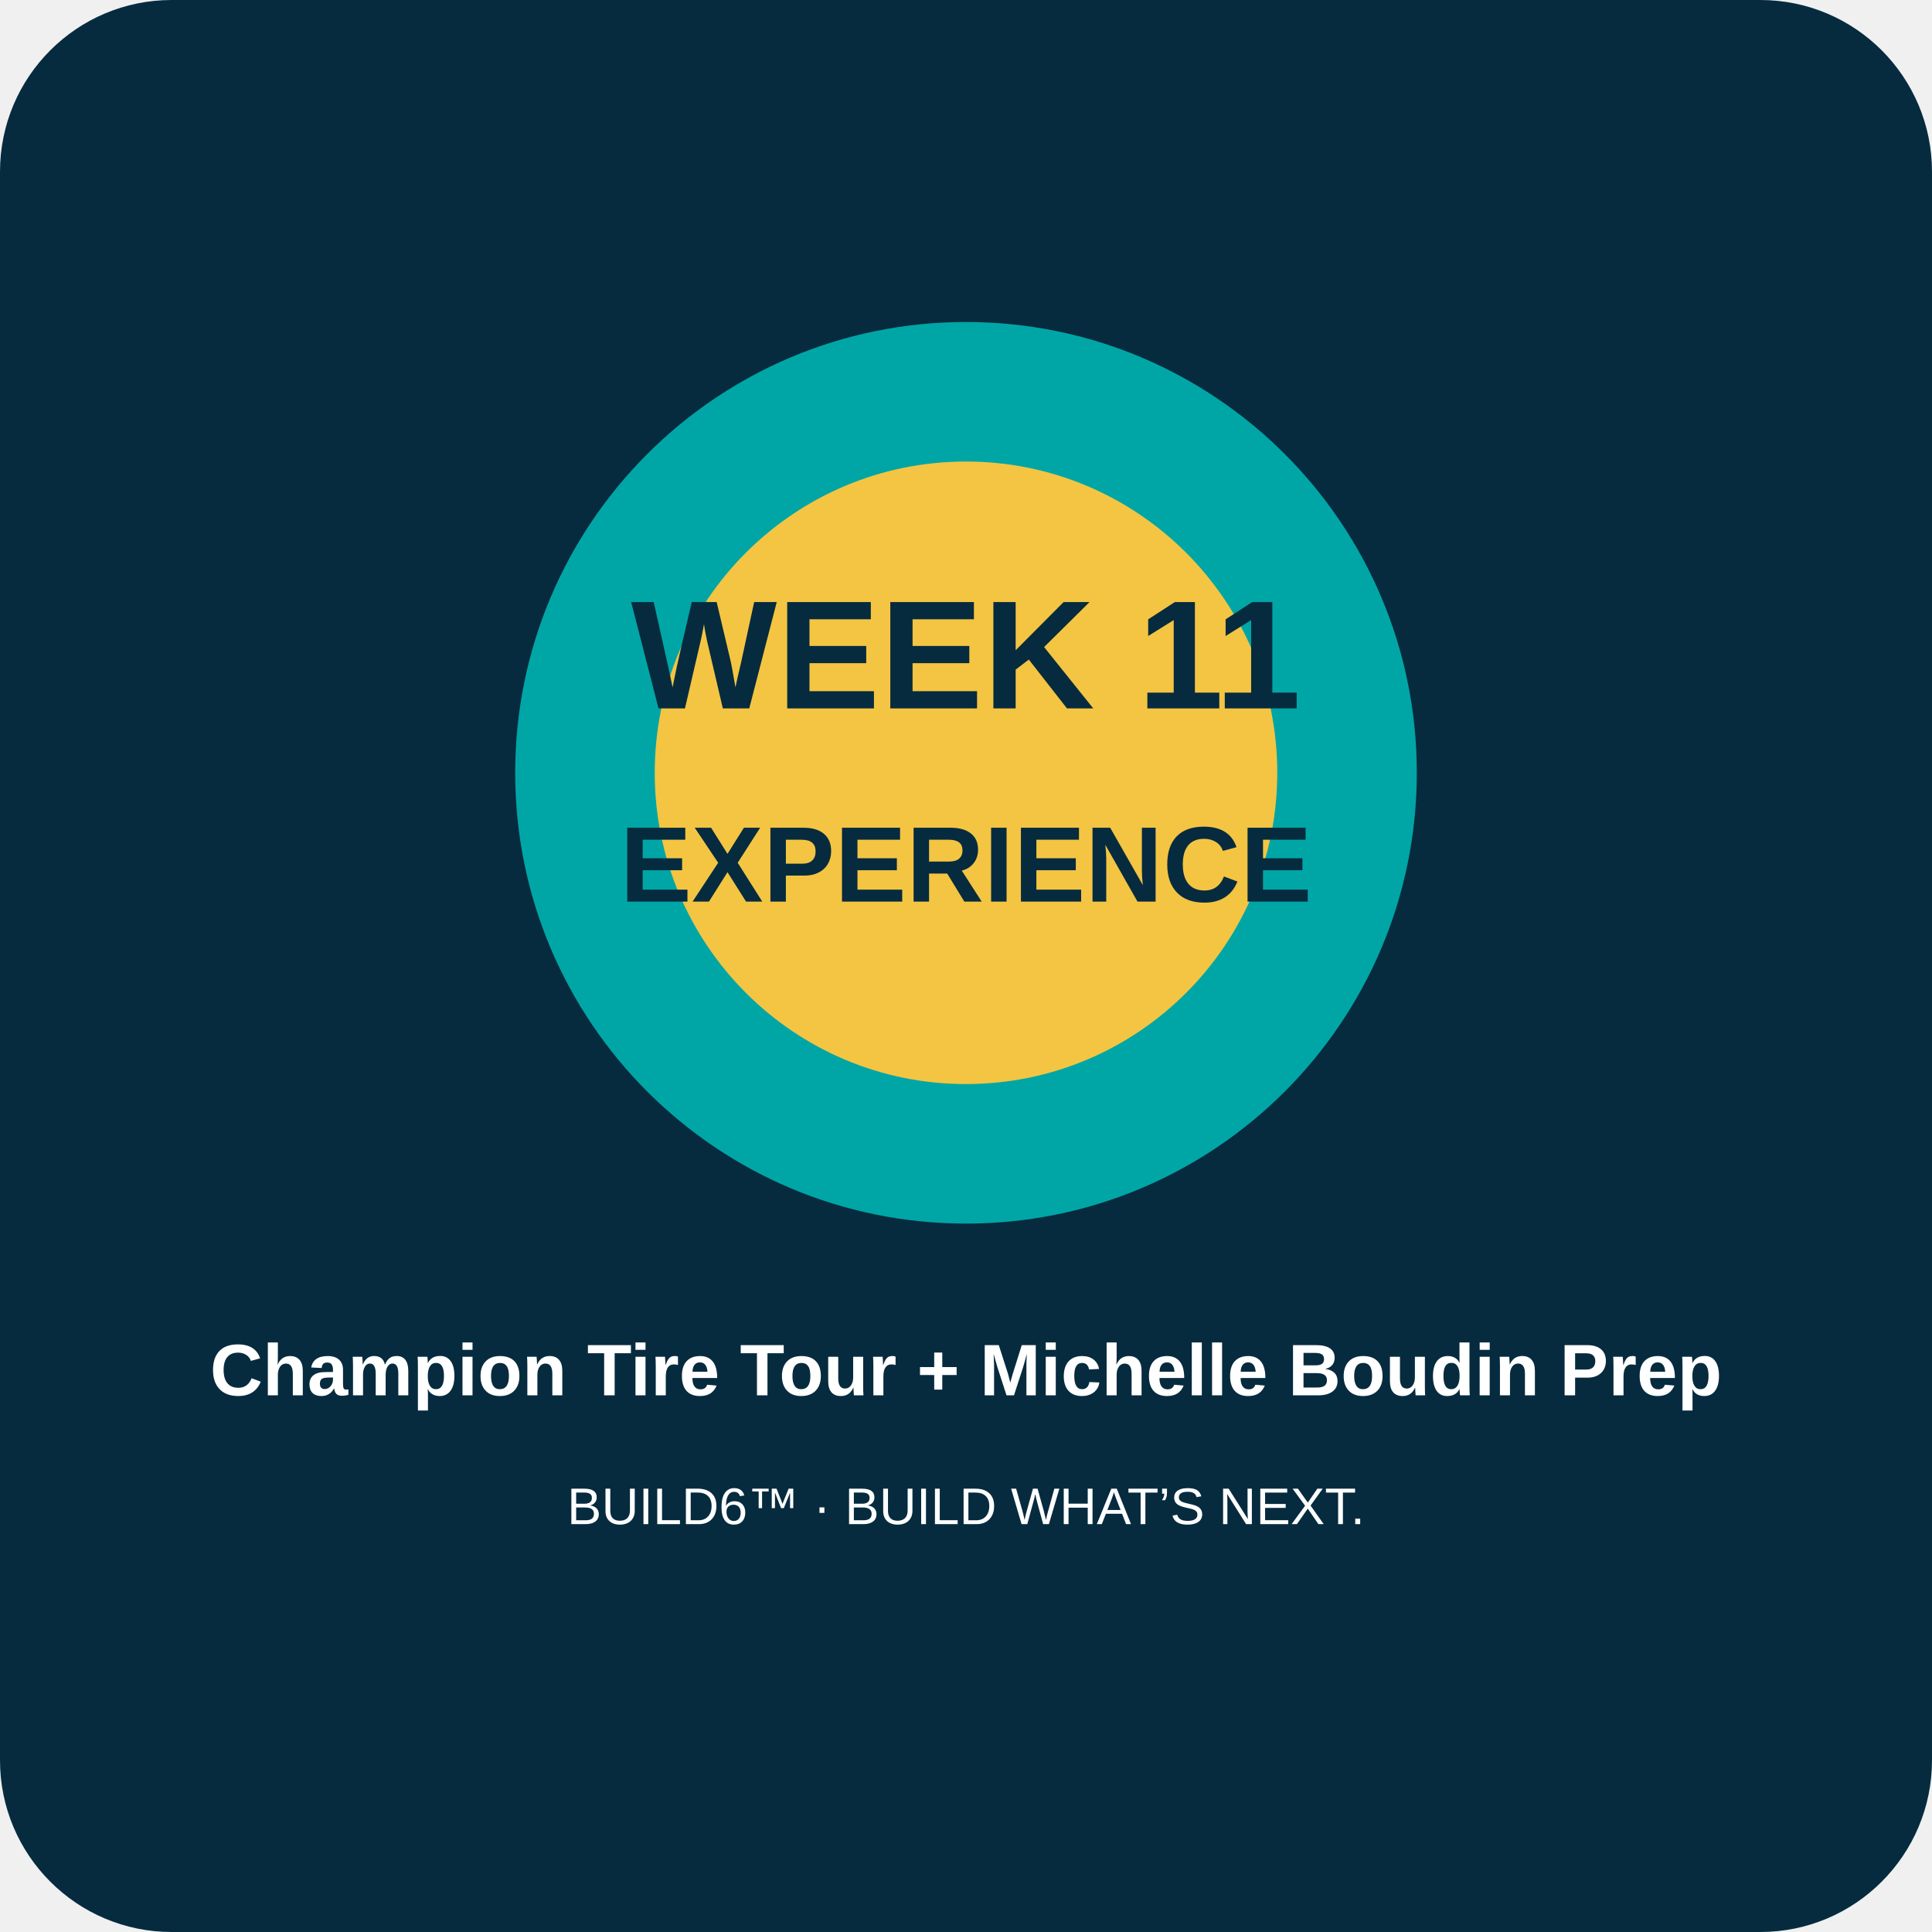
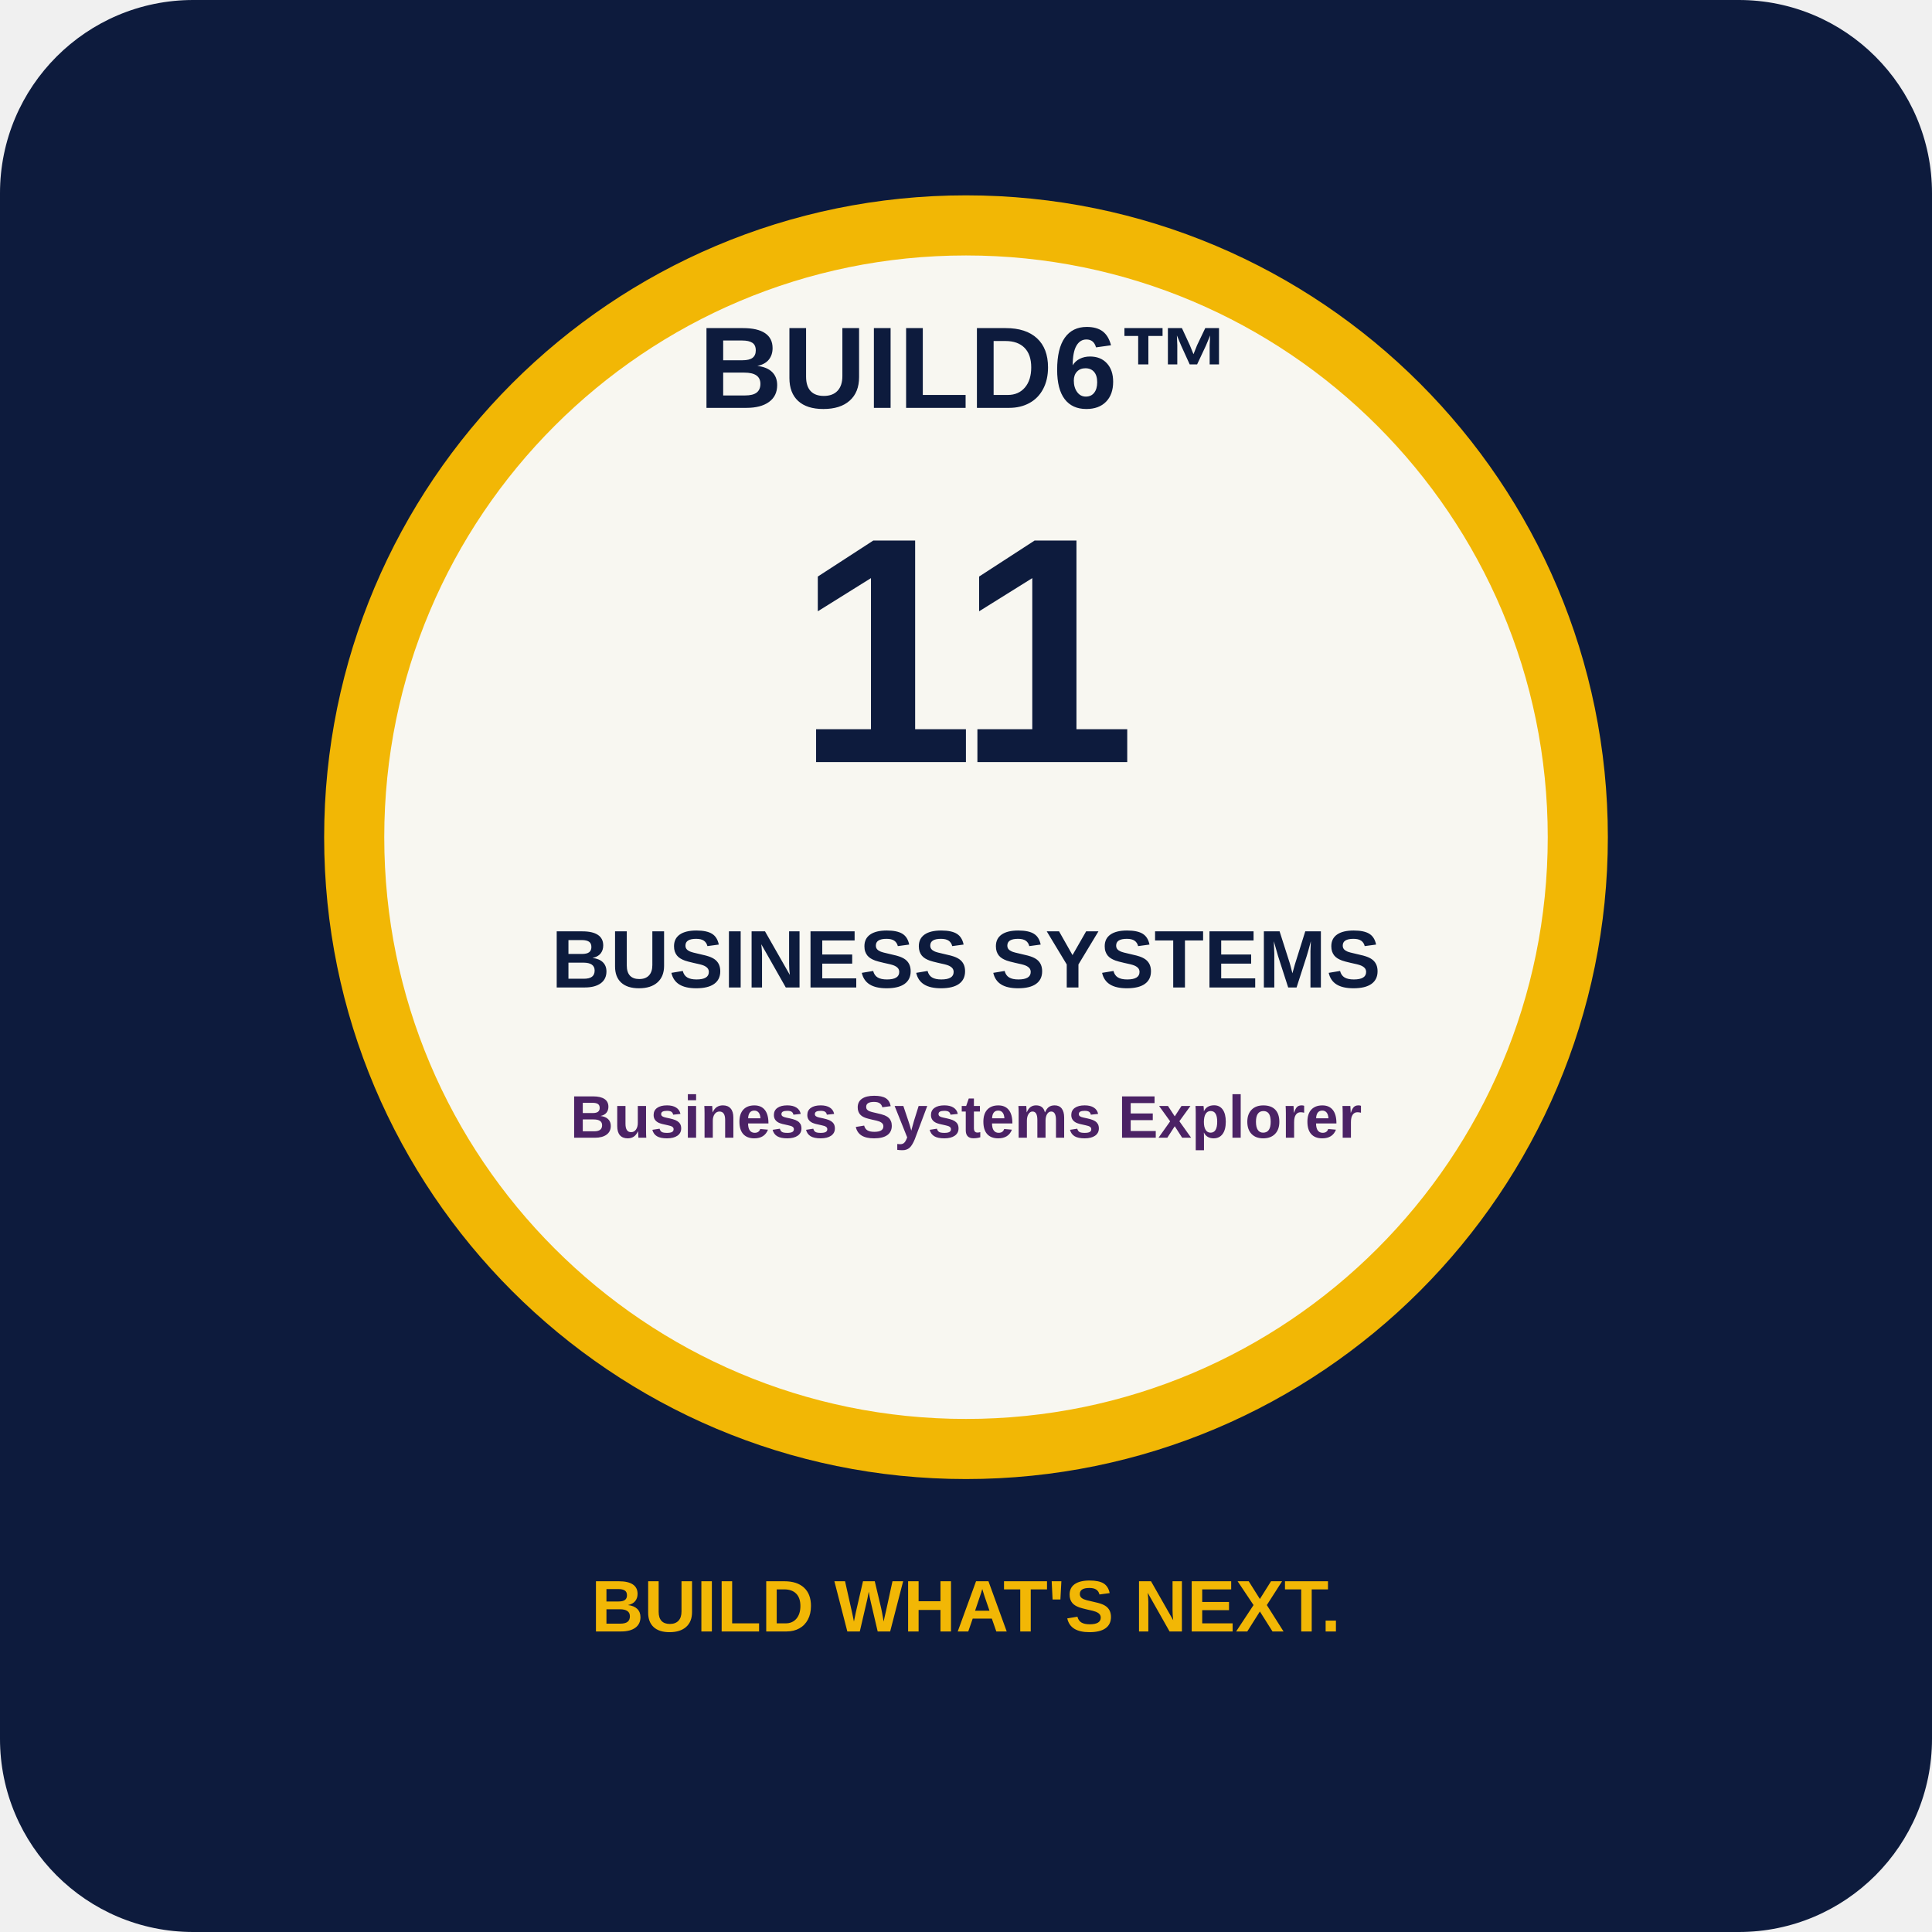
- <svg xmlns="http://www.w3.org/2000/svg" width="900" height="900" viewBox="0 0 900 900">
-   <rect width="900" height="900" rx="80" fill="#062b3f" />
-   <circle cx="450" cy="360" r="210" fill="#00a6a6" />
-   <circle cx="450" cy="360" r="145" fill="#f4c542" />
-   <text x="450" y="330" text-anchor="middle" font-family="Arial, sans-serif" font-size="72" font-weight="800" fill="#062b3f">WEEK 11</text>
-   <text x="450" y="420" text-anchor="middle" font-family="Arial, sans-serif" font-size="50" font-weight="800" fill="#062b3f">EXPERIENCE</text>
-   <text x="450" y="650" text-anchor="middle" font-family="Arial, sans-serif" font-size="34" font-weight="700" fill="#ffffff">Champion Tire Tour + Michelle Boudin Prep</text>
-   <text x="450" y="710" text-anchor="middle" font-family="Arial, sans-serif" font-size="24" fill="#ffffff">BUILD6™ · BUILD WHAT’S NEXT.</text>
+ <svg xmlns="http://www.w3.org/2000/svg" width="900" height="900" viewBox="0 0 900 900" role="img" aria-label="BUILD6 Week 11 BUSINESS SYSTEMS">
+   <rect width="900" height="900" rx="90" fill="#0D1B3D" />
+   <circle cx="450" cy="390" r="285" fill="#F8F7F1" stroke="#F2B705" stroke-width="28" />
+   <text x="450" y="190" text-anchor="middle" font-family="Arial, Helvetica, sans-serif" font-size="54" font-weight="700" fill="#0D1B3D">BUILD6™</text>
+   <text x="450" y="355" text-anchor="middle" font-family="Arial, Helvetica, sans-serif" font-size="150" font-weight="800" fill="#0D1B3D">11</text>
+   <text x="450" y="460" text-anchor="middle" font-family="Arial, Helvetica, sans-serif" font-size="38" font-weight="800" fill="#0D1B3D">BUSINESS SYSTEMS</text>
+   <text x="450" y="530" text-anchor="middle" font-family="Arial, Helvetica, sans-serif" font-size="28" font-weight="700" fill="#4B2265">Business Systems Explorer</text>
+   <text x="450" y="760" text-anchor="middle" font-family="Arial, Helvetica, sans-serif" font-size="34" font-weight="700" fill="#F2B705">BUILD WHAT'S NEXT.</text>
</svg>
